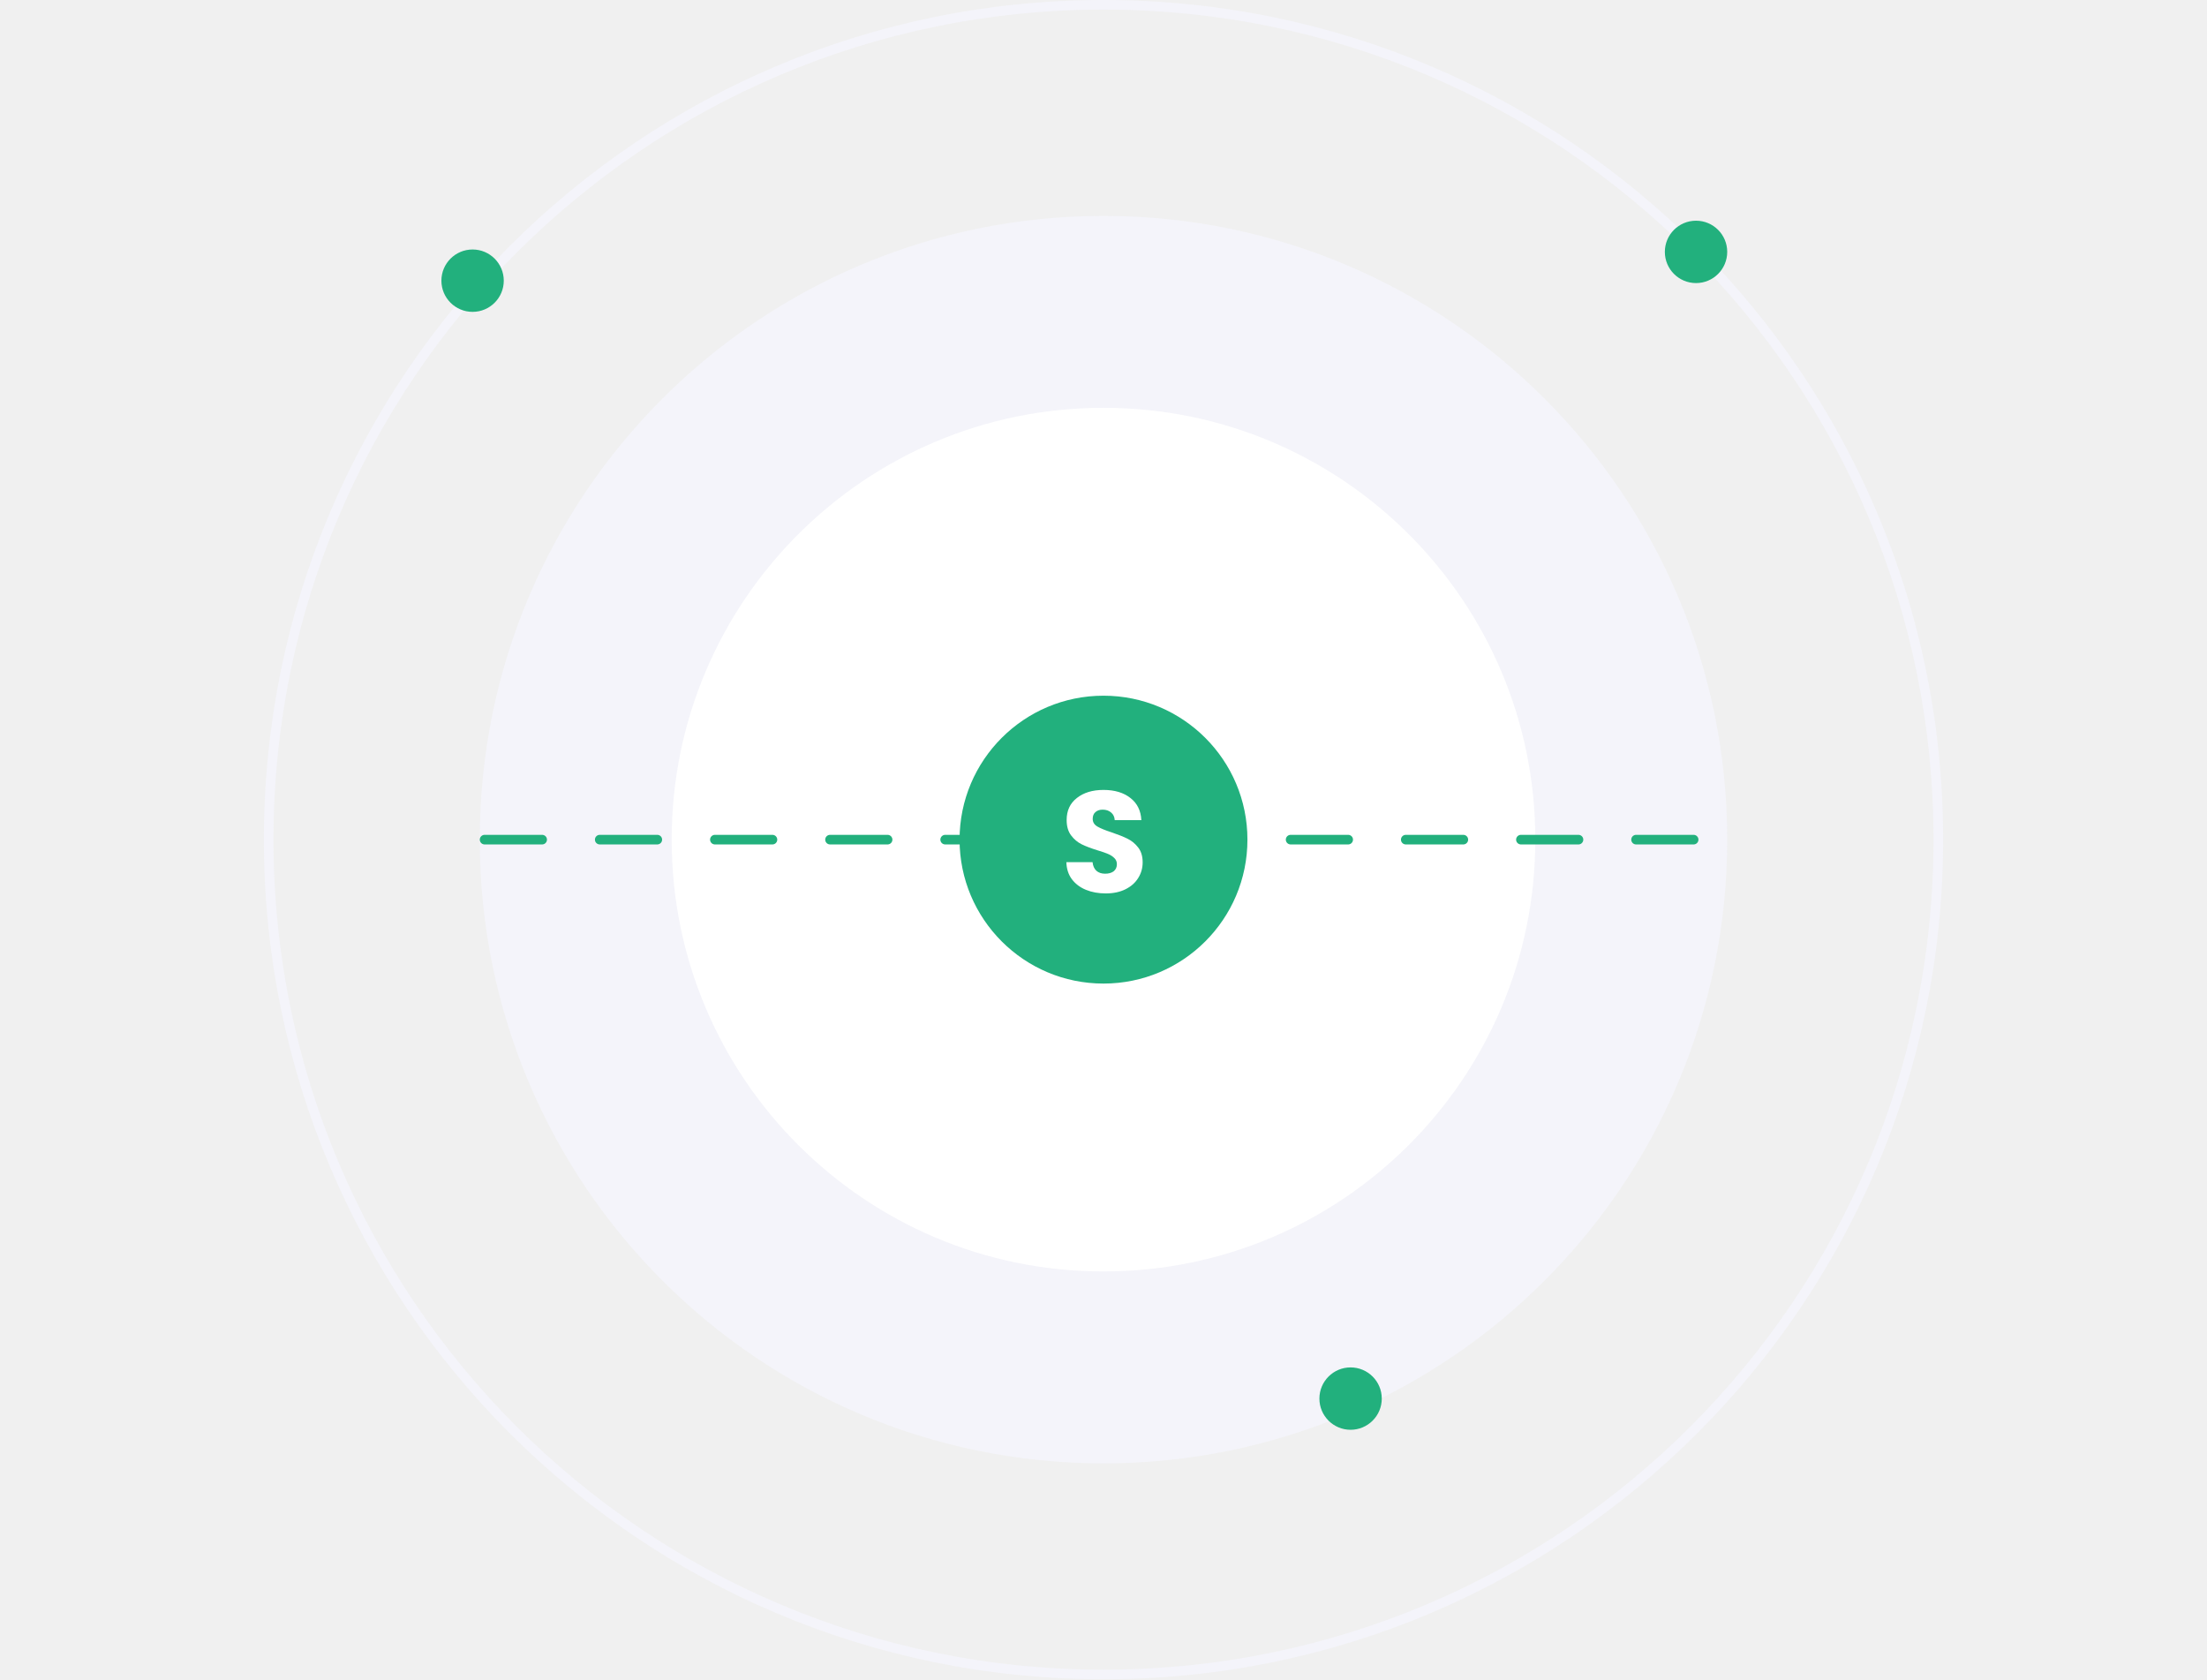
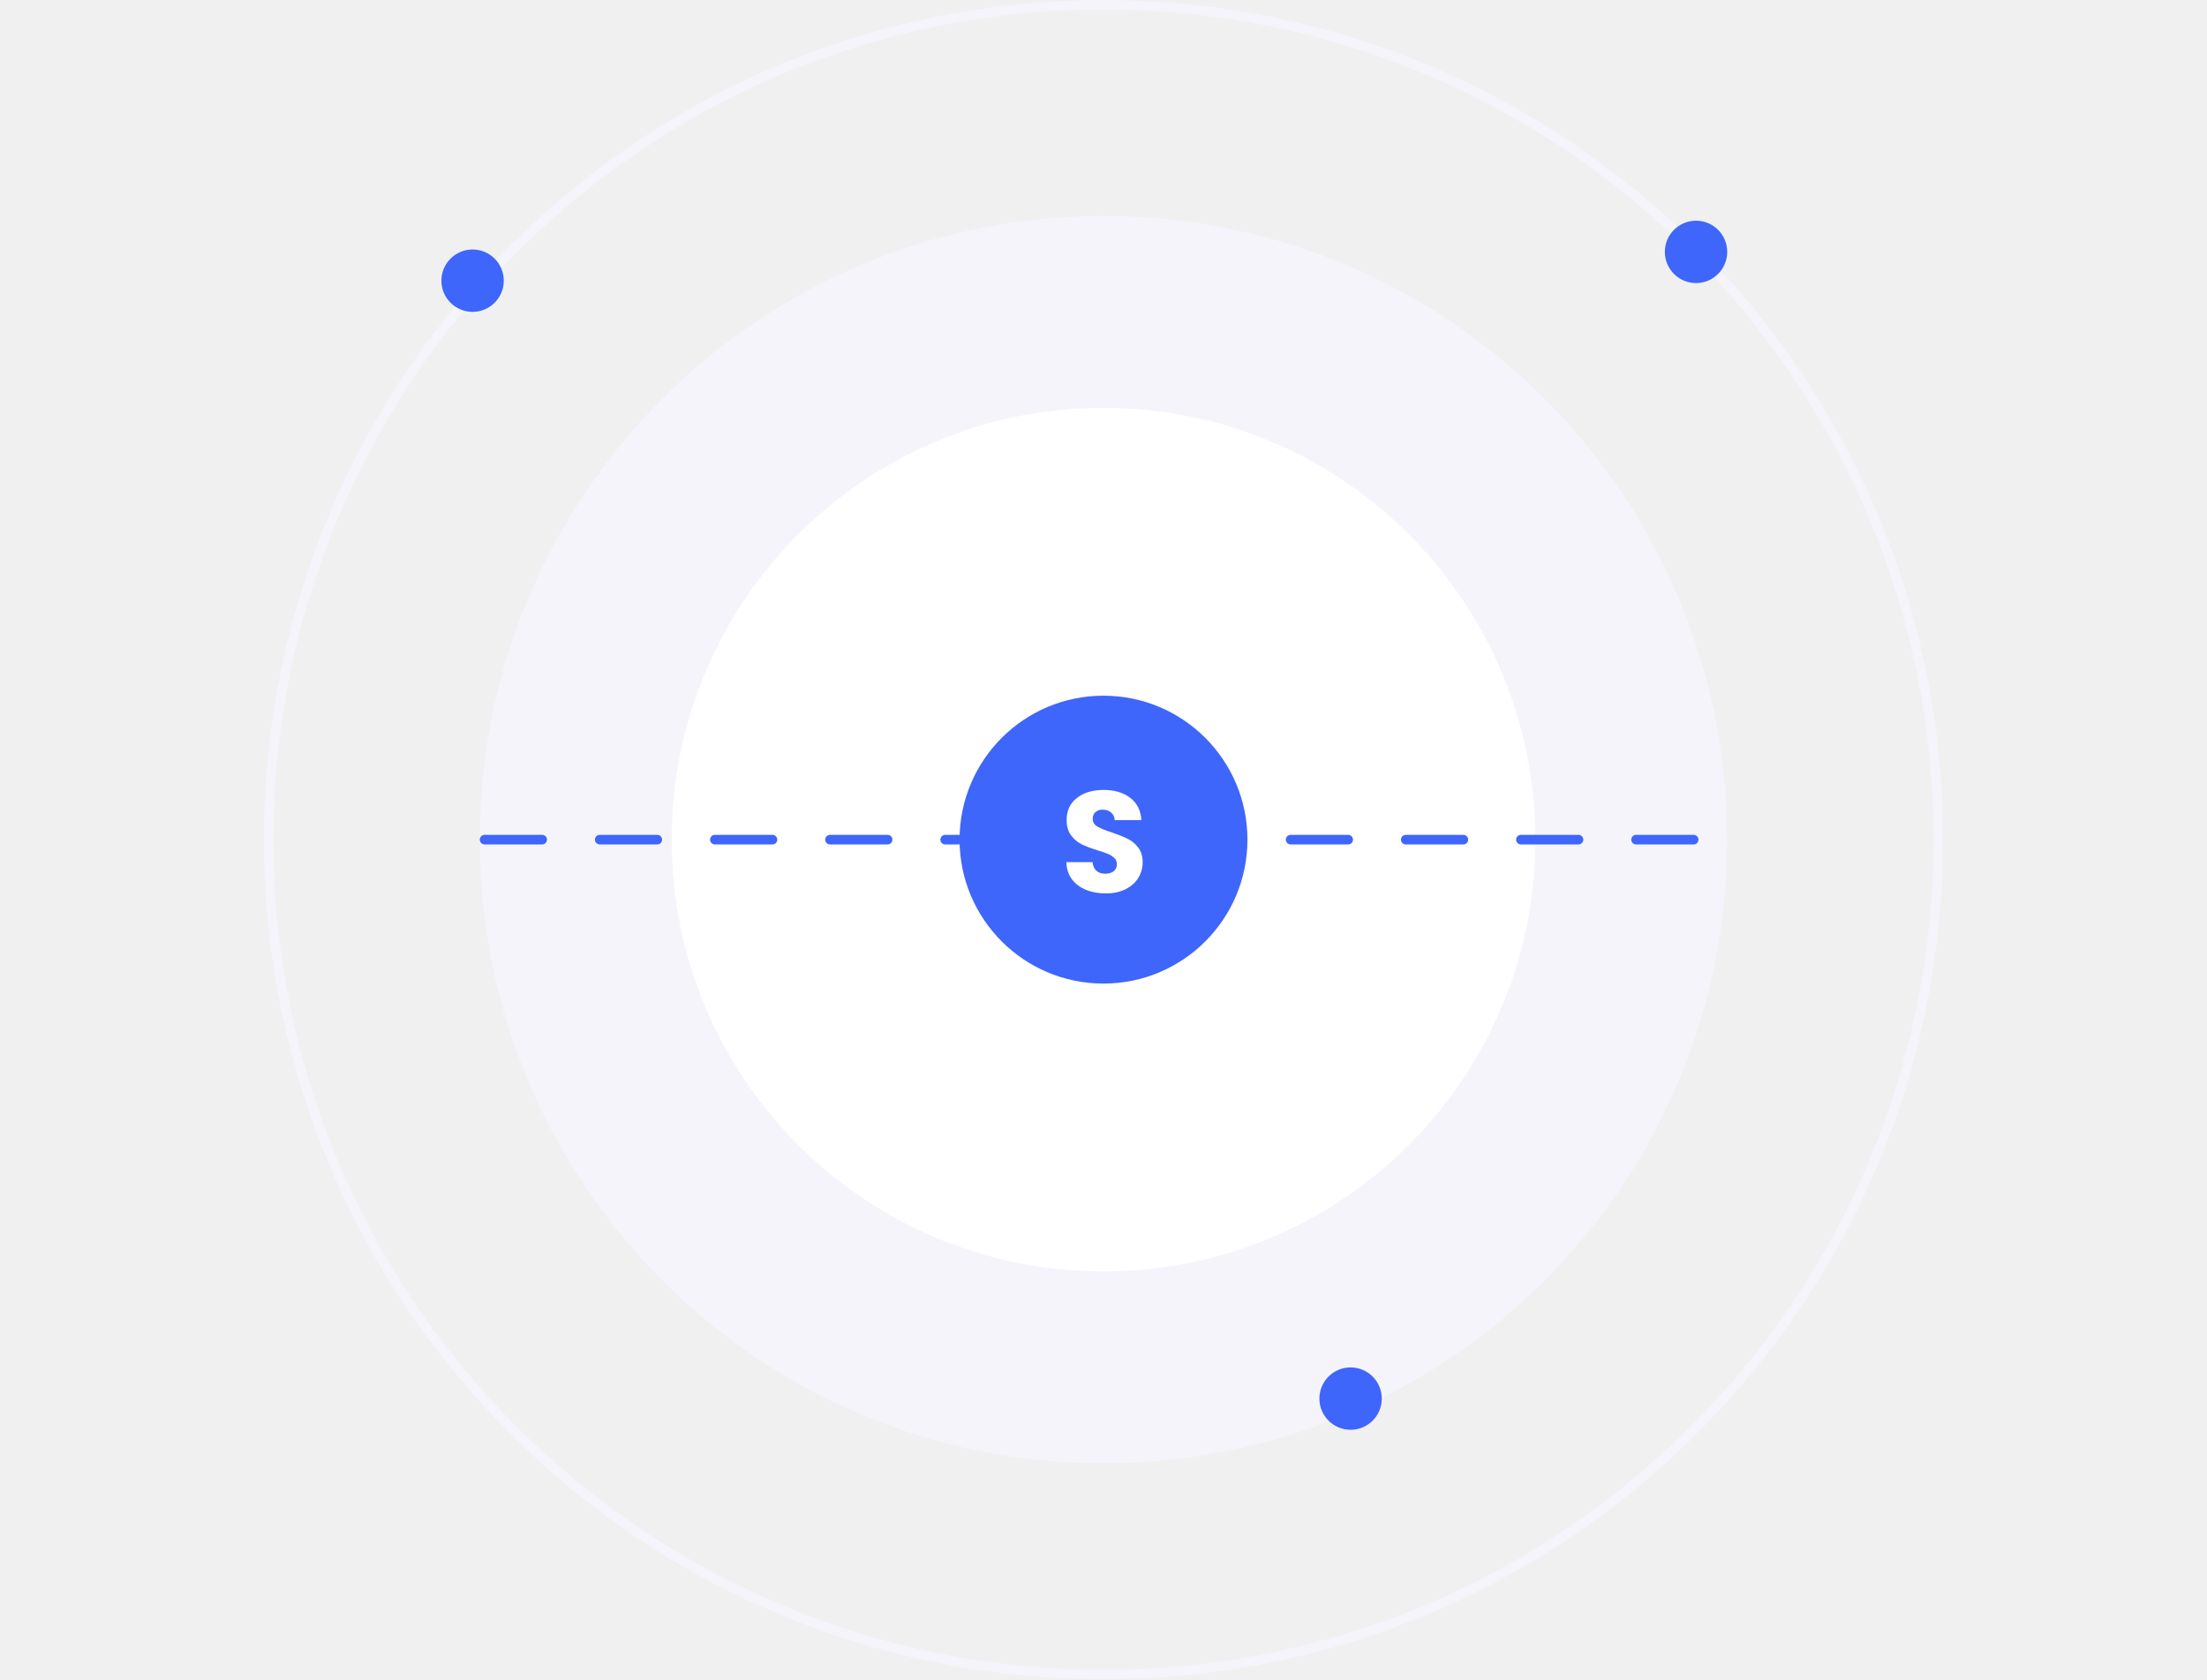
<svg xmlns="http://www.w3.org/2000/svg" width="460" height="350" viewBox="0 0 460 350" fill="none">
  <circle cx="230" cy="175" r="174" stroke="#F4F4FA" stroke-width="2" stroke-linecap="round" />
  <circle cx="230" cy="175" r="110" fill="white" stroke="#F4F4FA" stroke-width="40" />
-   <circle r="6.5" transform="matrix(1 0 0 -1 353.5 52.5)" fill="#22B07D" />
-   <circle r="6.5" transform="matrix(1 0 0 -1 98.5 58.5)" fill="#22B07D" />
-   <circle r="6.5" transform="matrix(1 0 0 -1 281.5 291.5)" fill="#22B07D" />
-   <line x1="101" y1="175" x2="359" y2="175" stroke="#22B07D" stroke-width="2" stroke-linecap="round" stroke-linejoin="round" stroke-dasharray="12 12" />
-   <circle cx="230" cy="175" r="30" fill="#22B07D" />
+   <circle r="6.5" transform="matrix(1 0 0 -1 353.5 52.5)" fill="#3E66FB" />
+   <circle r="6.5" transform="matrix(1 0 0 -1 98.5 58.5)" fill="#3E66FB" />
+   <circle r="6.5" transform="matrix(1 0 0 -1 281.5 291.5)" fill="#3E66FB" />
+   <line x1="101" y1="175" x2="359" y2="175" stroke="#3E66FB" stroke-width="2" stroke-linecap="round" stroke-linejoin="round" stroke-dasharray="12 12" />
+   <circle cx="230" cy="175" r="30" fill="#3E66FB" />
  <path d="M230.48 186.21C228.94 186.21 227.56 185.96 226.34 185.46C225.12 184.96 224.14 184.22 223.4 183.24C222.68 182.26 222.3 181.08 222.26 179.7H227.72C227.8 180.48 228.07 181.08 228.53 181.5C228.99 181.9 229.59 182.1 230.33 182.1C231.09 182.1 231.69 181.93 232.13 181.59C232.57 181.23 232.79 180.74 232.79 180.12C232.79 179.6 232.61 179.17 232.25 178.83C231.91 178.49 231.48 178.21 230.96 177.99C230.46 177.77 229.74 177.52 228.8 177.24C227.44 176.82 226.33 176.4 225.47 175.98C224.61 175.56 223.87 174.94 223.25 174.12C222.63 173.3 222.32 172.23 222.32 170.91C222.32 168.95 223.03 167.42 224.45 166.32C225.87 165.2 227.72 164.64 230 164.64C232.32 164.64 234.19 165.2 235.61 166.32C237.03 167.42 237.79 168.96 237.89 170.94H232.34C232.3 170.26 232.05 169.73 231.59 169.35C231.13 168.95 230.54 168.75 229.82 168.75C229.2 168.75 228.7 168.92 228.32 169.26C227.94 169.58 227.75 170.05 227.75 170.67C227.75 171.35 228.07 171.88 228.71 172.26C229.35 172.64 230.35 173.05 231.71 173.49C233.07 173.95 234.17 174.39 235.01 174.81C235.87 175.23 236.61 175.84 237.23 176.64C237.85 177.44 238.16 178.47 238.16 179.73C238.16 180.93 237.85 182.02 237.23 183C236.63 183.98 235.75 184.76 234.59 185.34C233.43 185.92 232.06 186.21 230.48 186.21Z" fill="white" />
</svg>
